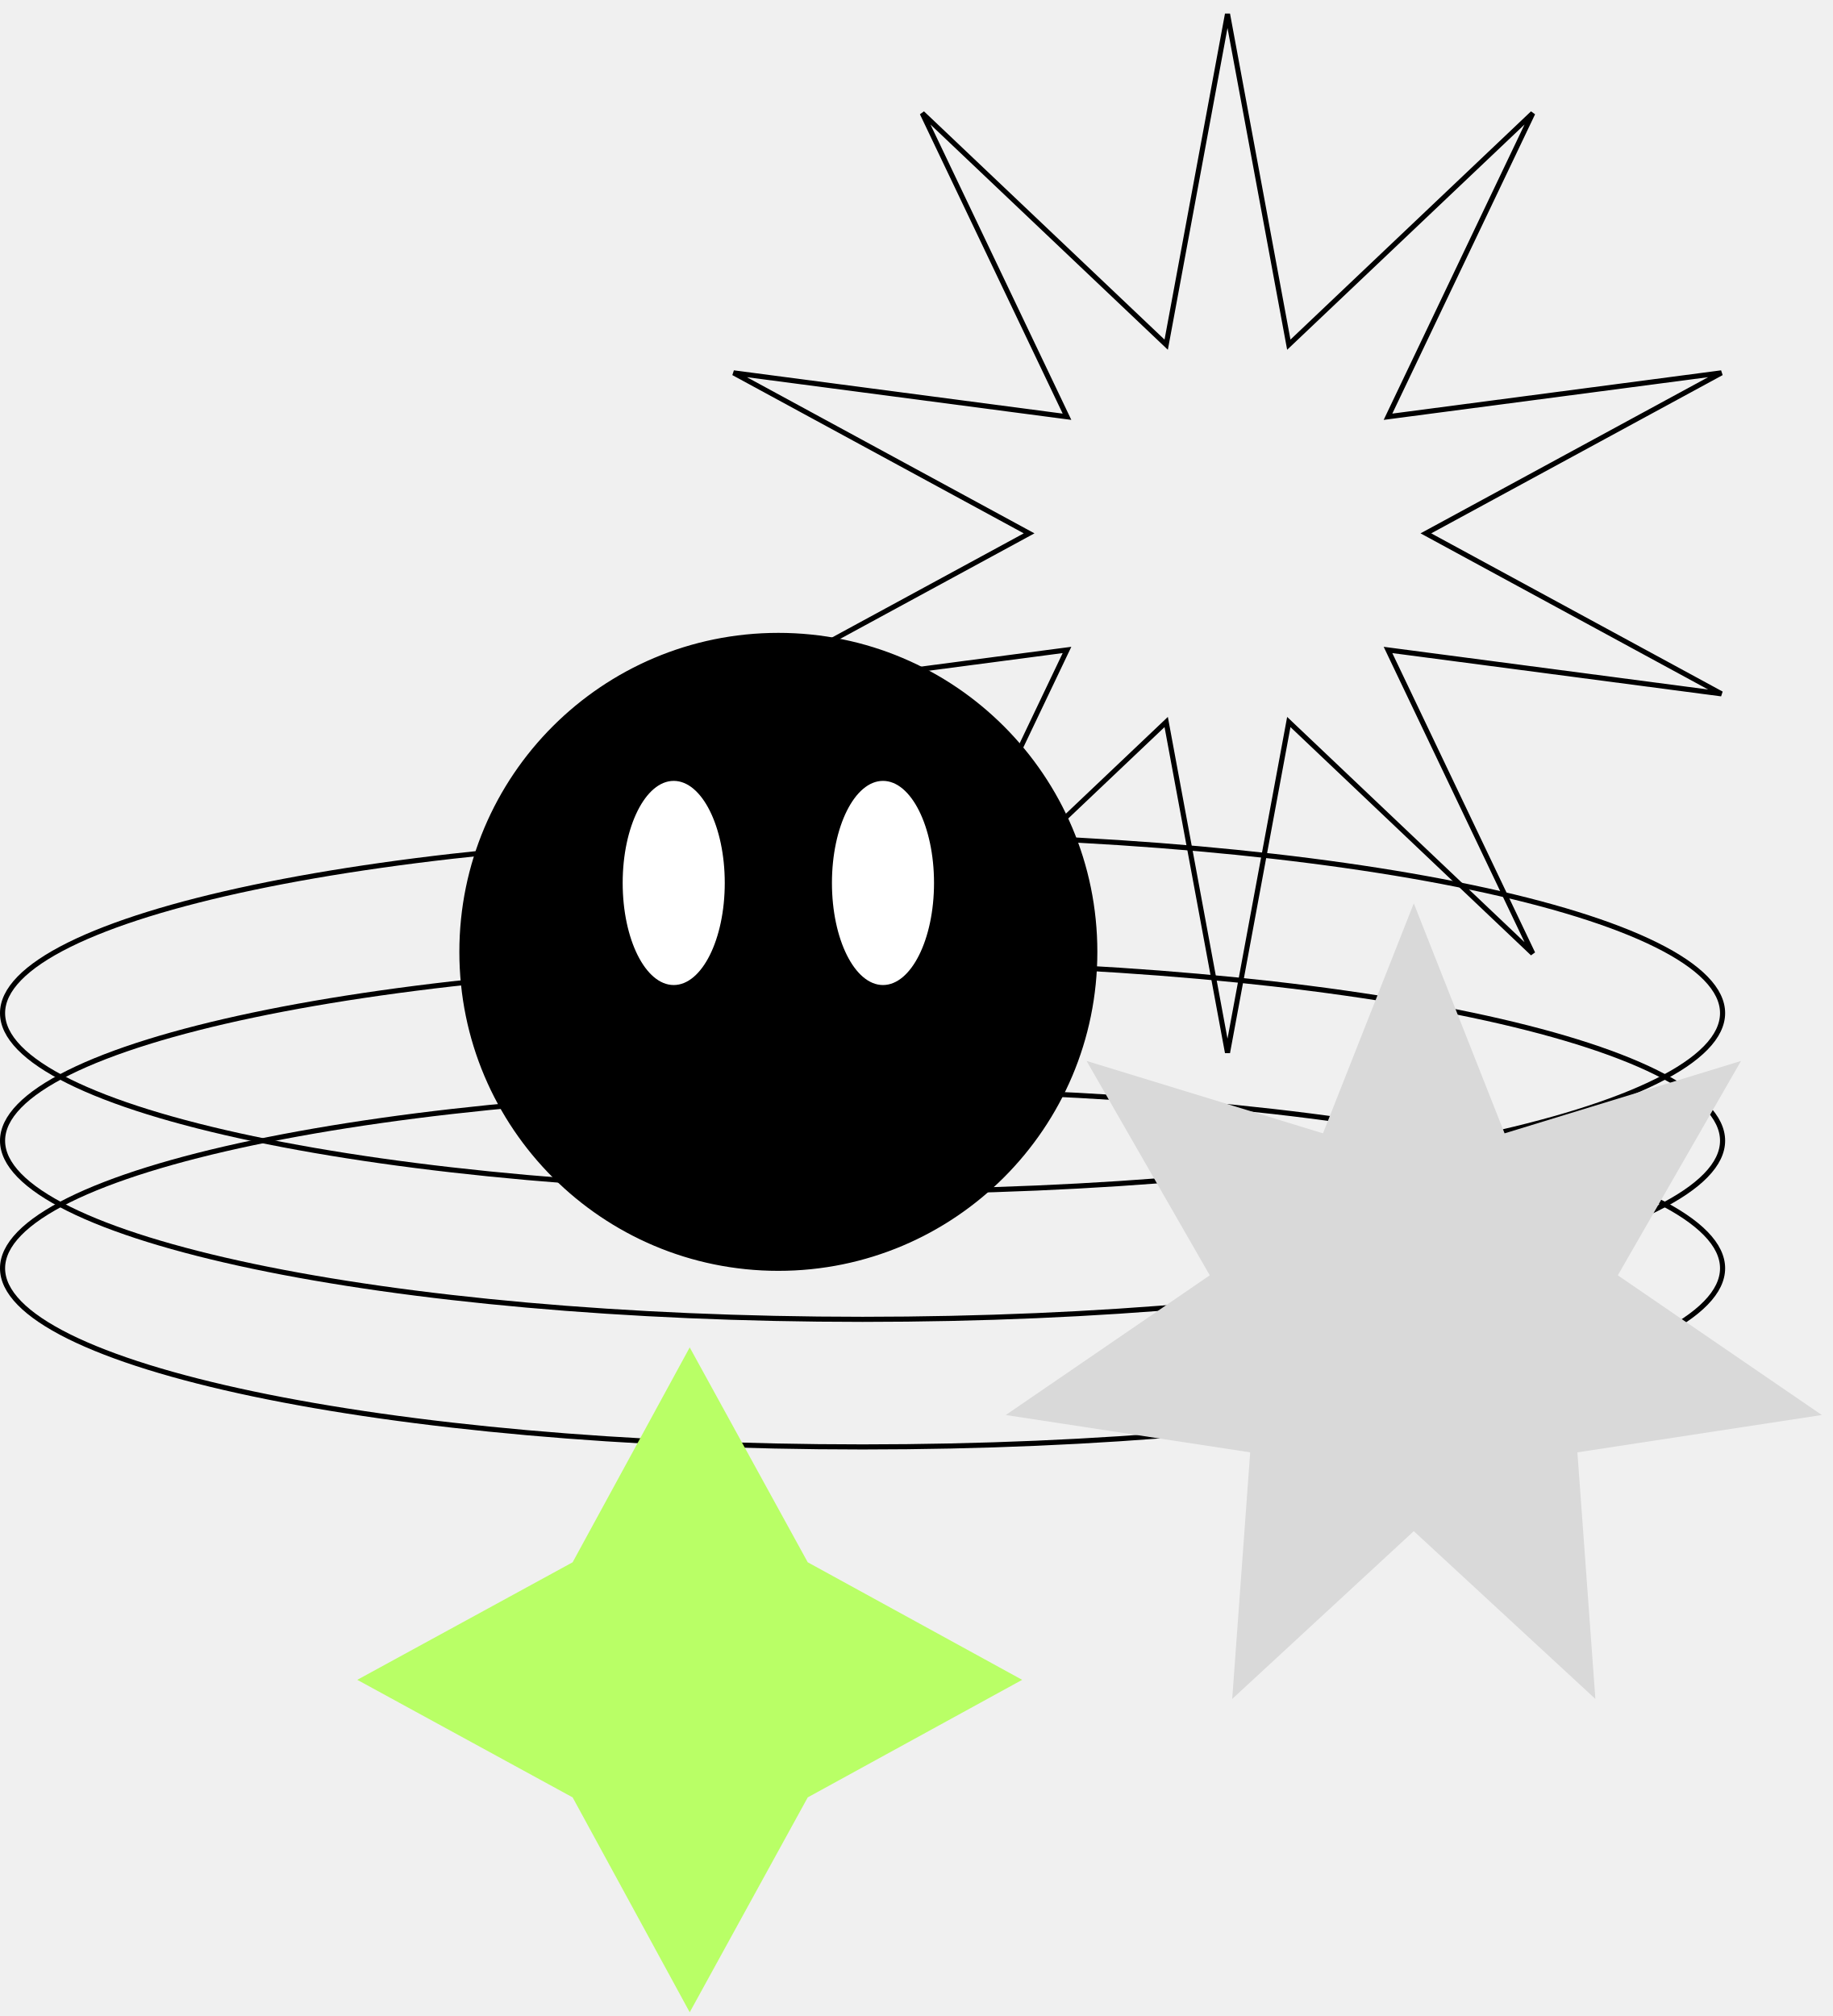
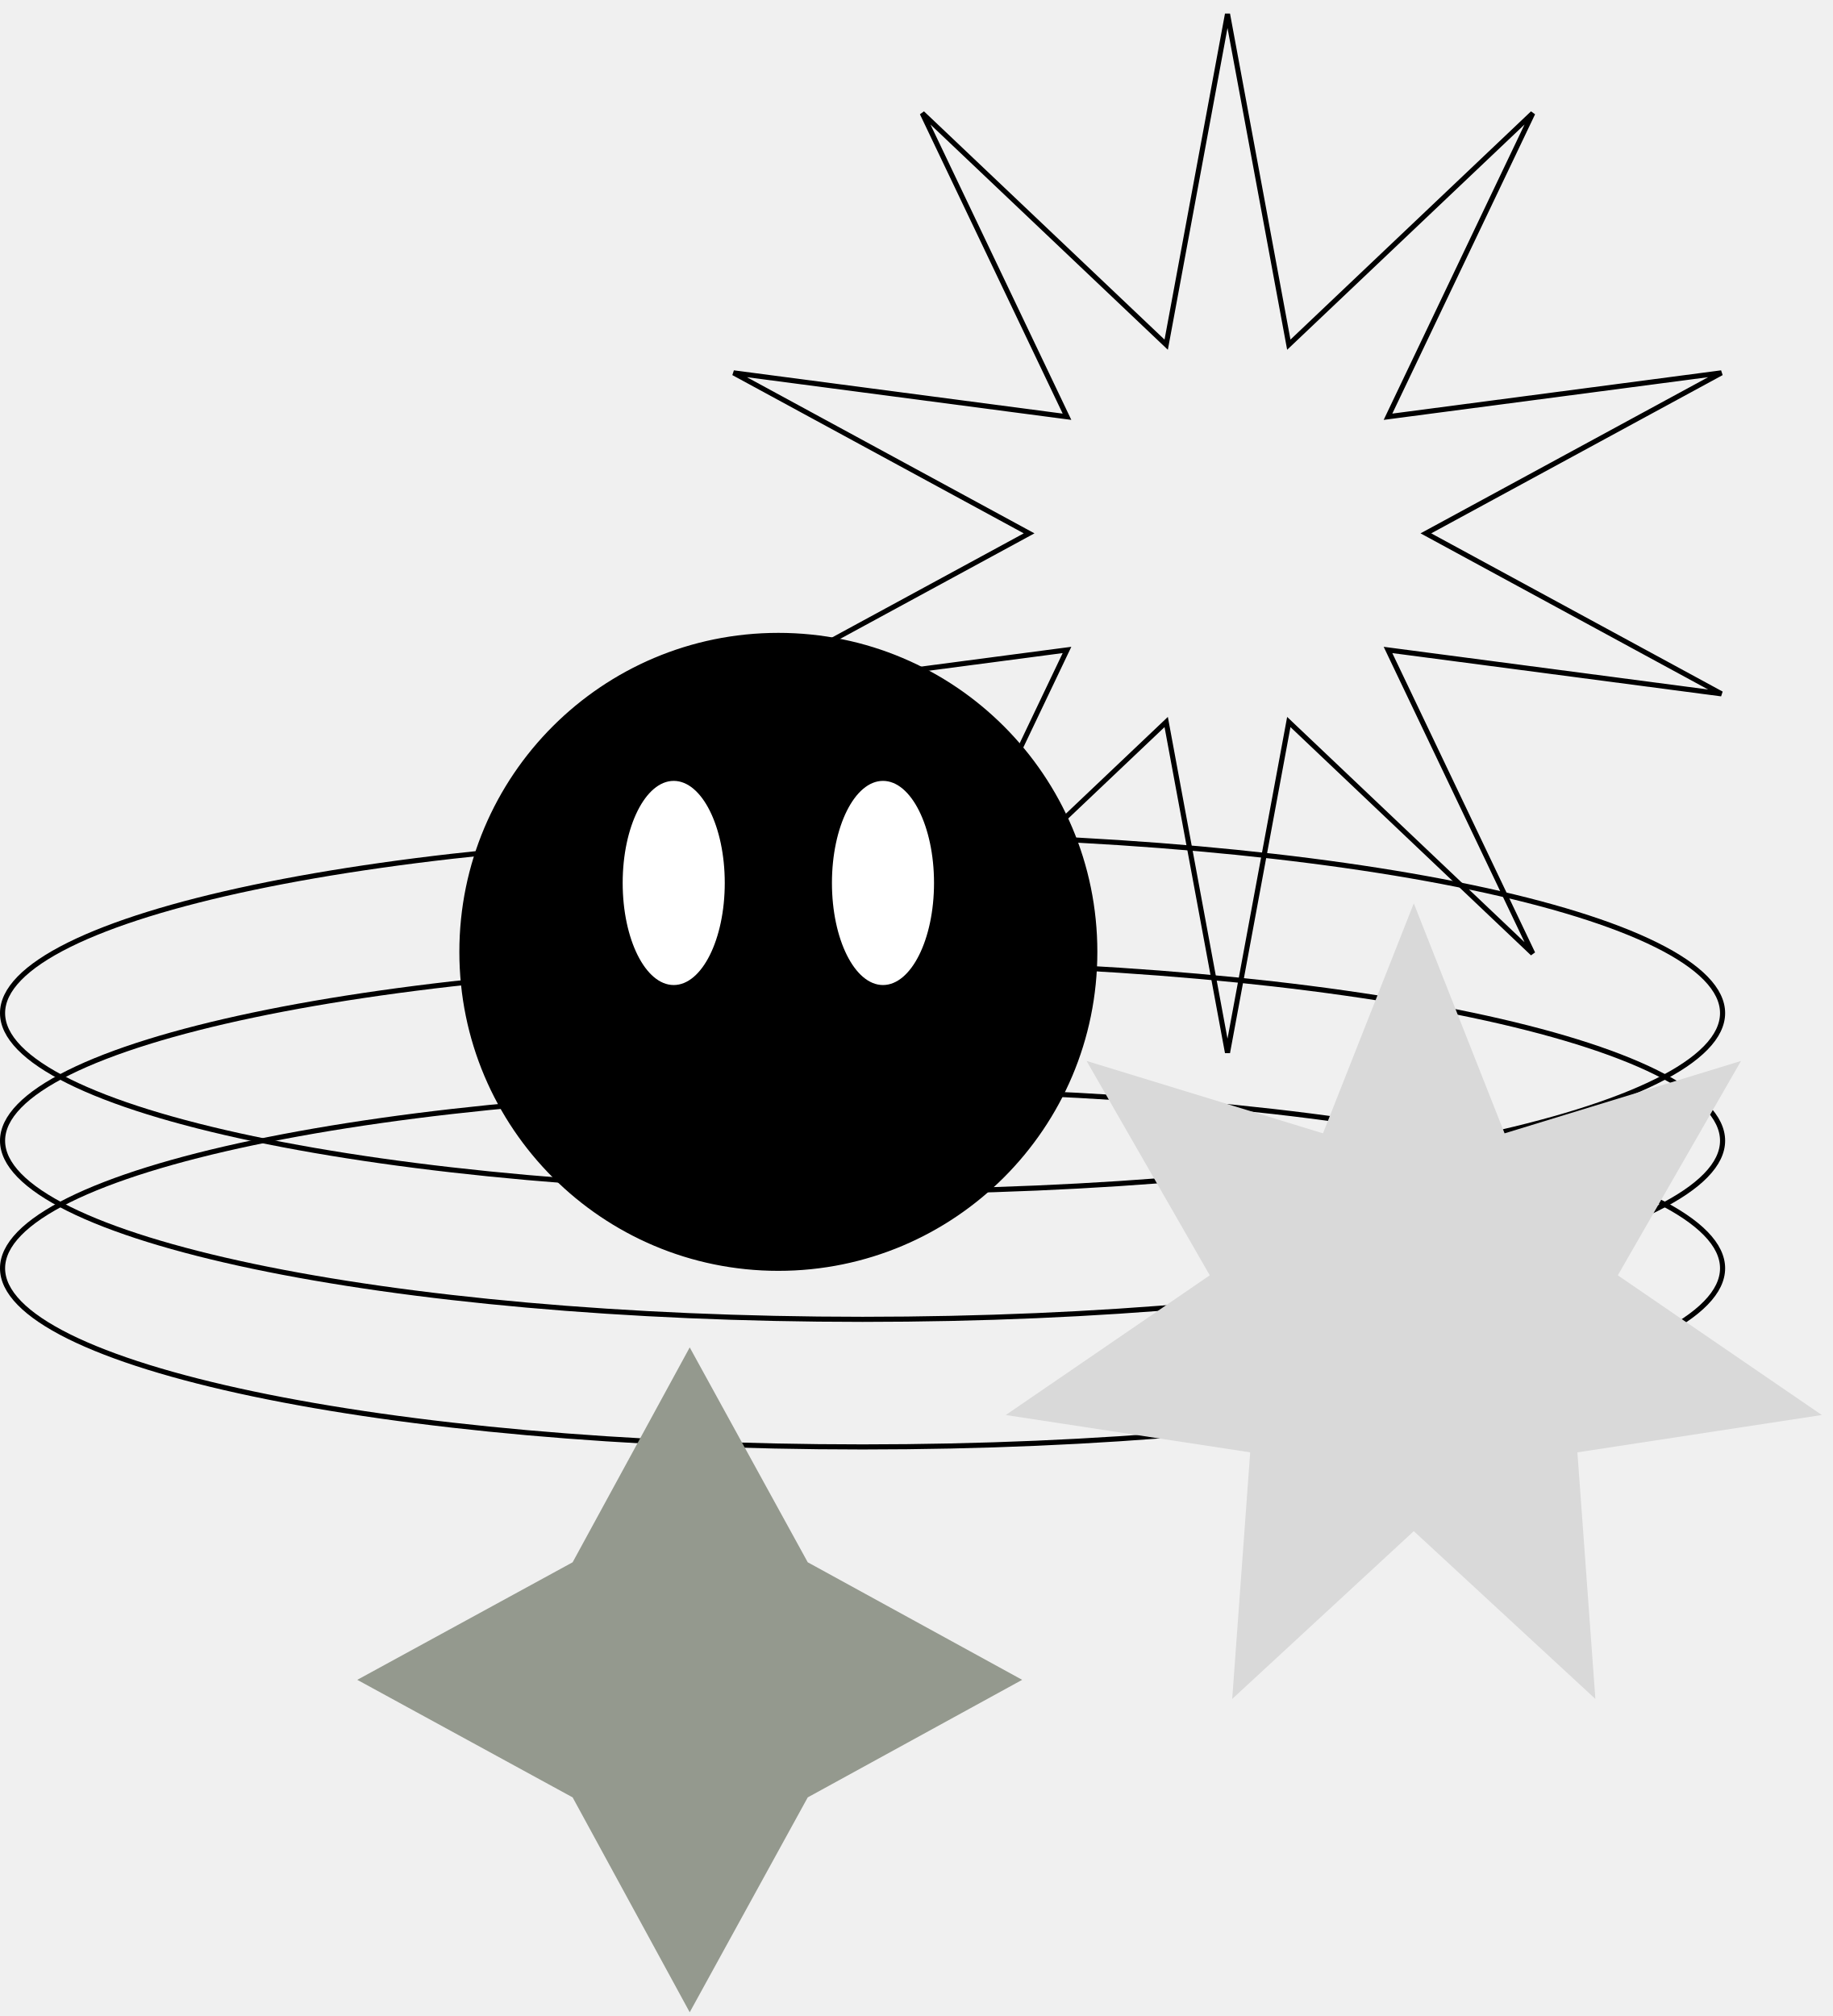
<svg xmlns="http://www.w3.org/2000/svg" width="359" height="395" viewBox="0 0 359 395" fill="none">
  <path d="M337.5 198.5C337.5 200.778 336.403 203.052 334.208 205.306C332.012 207.561 328.746 209.76 324.497 211.87C316 216.09 303.672 219.904 288.398 223.113C257.858 229.528 215.644 233.5 169 233.5C122.356 233.5 80.142 229.528 49.602 223.113C34.328 219.904 22 216.09 13.503 211.87C9.254 209.76 5.988 207.561 3.792 205.306C1.597 203.052 0.5 200.778 0.5 198.5C0.5 196.222 1.597 193.948 3.792 191.694C5.988 189.439 9.254 187.24 13.503 185.13C22 180.91 34.328 177.096 49.602 173.887C80.142 167.472 122.356 163.5 169 163.5C215.644 163.5 257.858 167.472 288.398 173.887C303.672 177.096 316 180.91 324.497 185.13C328.746 187.24 332.012 189.439 334.208 191.694C336.403 193.948 337.5 196.222 337.5 198.5Z" stroke="black" />
  <path d="M337.5 223.5C337.5 225.778 336.403 228.052 334.208 230.306C332.012 232.561 328.746 234.76 324.497 236.87C316 241.09 303.672 244.904 288.398 248.113C257.858 254.528 215.644 258.5 169 258.5C122.356 258.5 80.142 254.528 49.602 248.113C34.328 244.904 22 241.09 13.503 236.87C9.254 234.76 5.988 232.561 3.792 230.306C1.597 228.052 0.5 225.778 0.5 223.5C0.5 221.222 1.597 218.948 3.792 216.694C5.988 214.439 9.254 212.24 13.503 210.13C22 205.91 34.328 202.096 49.602 198.887C80.142 192.472 122.356 188.5 169 188.5C215.644 188.5 257.858 192.472 288.398 198.887C303.672 202.096 316 205.91 324.497 210.13C328.746 212.24 332.012 214.439 334.208 216.694C336.403 218.948 337.5 221.222 337.5 223.5Z" stroke="black" />
  <path d="M337.5 248.5C337.5 250.778 336.403 253.052 334.208 255.306C332.012 257.561 328.746 259.76 324.497 261.87C316 266.09 303.672 269.904 288.398 273.113C257.858 279.528 215.644 283.5 169 283.5C122.356 283.5 80.142 279.528 49.602 273.113C34.328 269.904 22 266.09 13.503 261.87C9.254 259.76 5.988 257.561 3.792 255.306C1.597 253.052 0.5 250.778 0.5 248.5C0.5 246.222 1.597 243.948 3.792 241.694C5.988 239.439 9.254 237.24 13.503 235.13C22 230.91 34.328 227.096 49.602 223.887C80.142 217.472 122.356 213.5 169 213.5C215.644 213.5 257.858 217.472 288.398 223.887C303.672 227.096 316 230.91 324.497 235.13C328.746 237.24 332.012 239.439 334.208 241.694C336.403 243.948 337.5 246.222 337.5 248.5Z" stroke="black" />
  <path d="M252.343 66.629L252.511 67.535L253.179 66.901L300.311 22.177L272.341 80.823L271.945 81.654L272.858 81.534L337.276 73.055L280.177 104.061L279.368 104.5L280.177 104.939L337.276 135.945L272.858 127.466L271.945 127.346L272.341 128.177L300.311 186.823L253.179 142.099L252.511 141.465L252.343 142.371L240.5 206.257L228.657 142.371L228.489 141.465L227.821 142.099L180.689 186.823L208.659 128.177L209.055 127.346L208.142 127.466L143.724 135.945L200.823 104.939L201.632 104.5L200.823 104.061L143.724 73.055L208.142 81.534L209.055 81.654L208.659 80.823L180.689 22.177L227.821 66.901L228.489 67.535L228.657 66.629L240.5 2.743L252.343 66.629Z" stroke="black" />
  <path d="M277 177L294.789 222.06L341.11 207.874L316.972 249.877L356.944 277.247L309.055 284.563L312.578 332.879L277 300L241.422 332.879L244.945 284.563L197.056 277.247L237.028 249.877L212.89 207.874L259.211 222.06L277 177Z" fill="#D9D9D9" />
-   <path d="M112.194 306.102L135.134 264L158.258 306.102L200.269 329.134L158.258 352.166L135.134 394.269L112.194 352.166L70 329.134L112.194 306.102Z" fill="#B9FF66" />
+   <path d="M112.194 306.102L135.134 264L158.258 306.102L200.269 329.134L158.258 352.166L135.134 394.269L112.194 352.166L70 329.134L112.194 306.102Z" fill="#94998E" />
  <circle cx="152.5" cy="186.5" r="62" fill="black" stroke="black" />
  <ellipse cx="132" cy="173" rx="10" ry="20" fill="white" />
  <ellipse cx="173" cy="173" rx="10" ry="20" fill="white" />
</svg>
